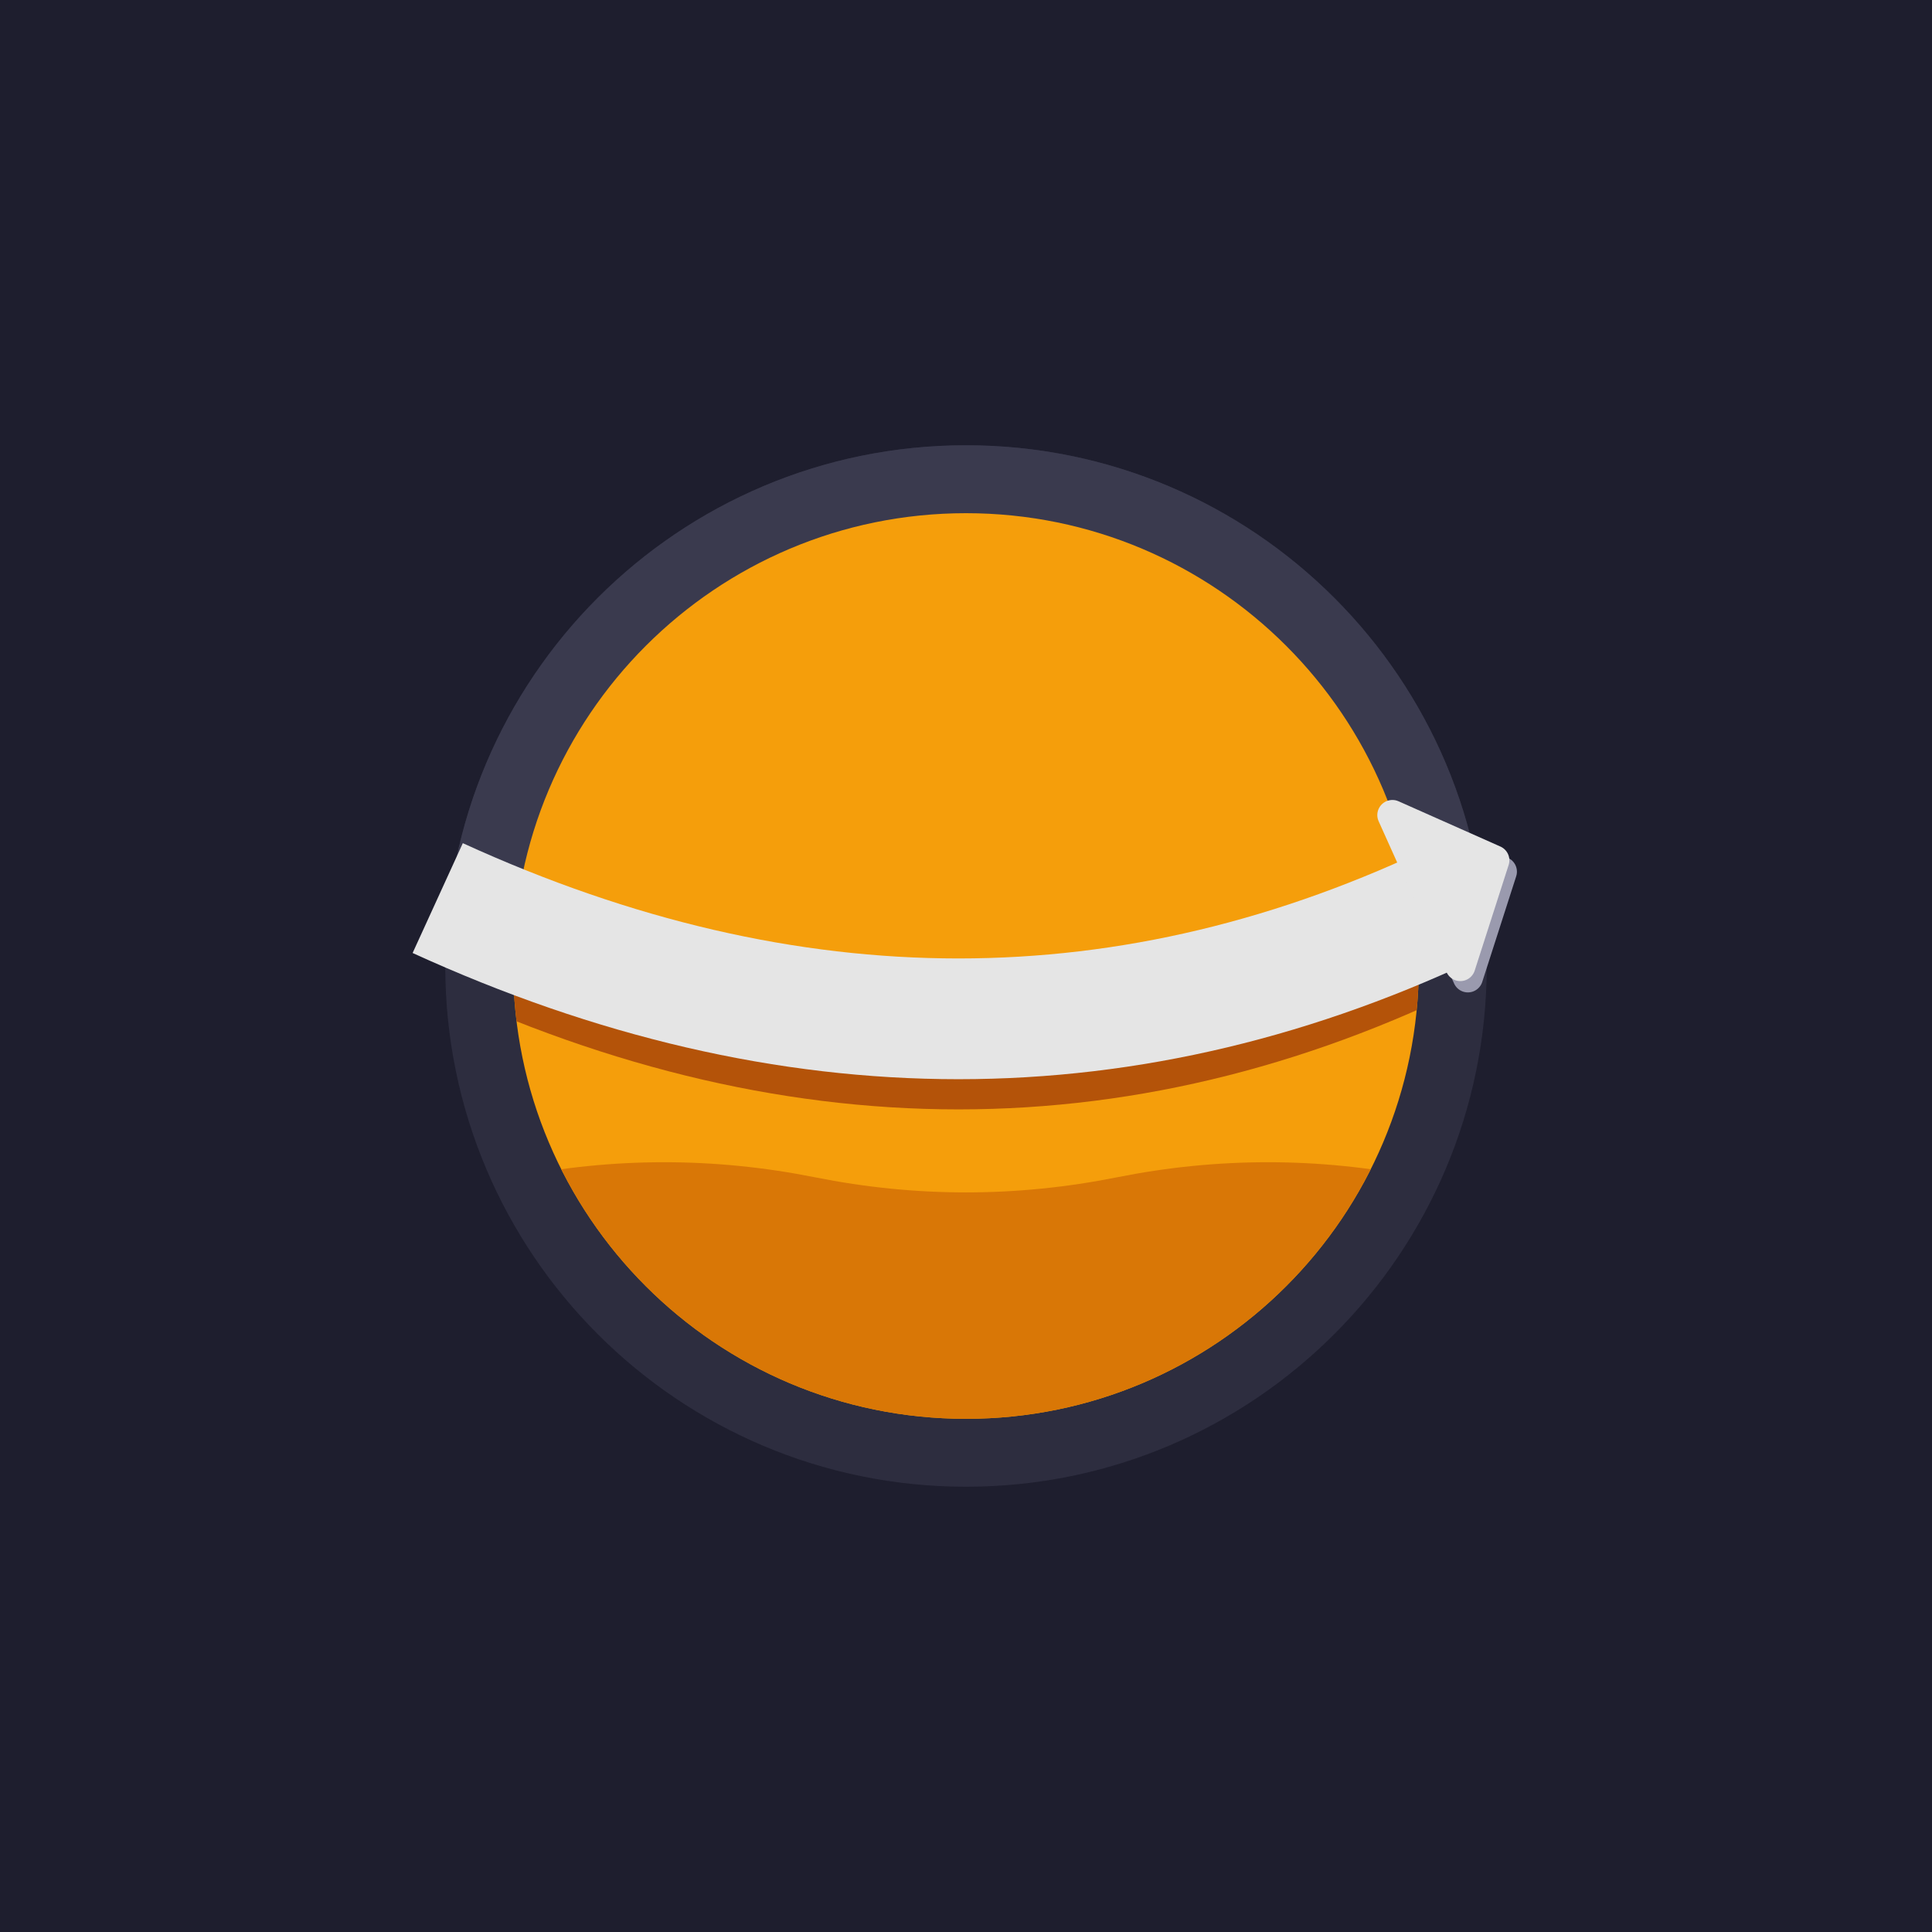
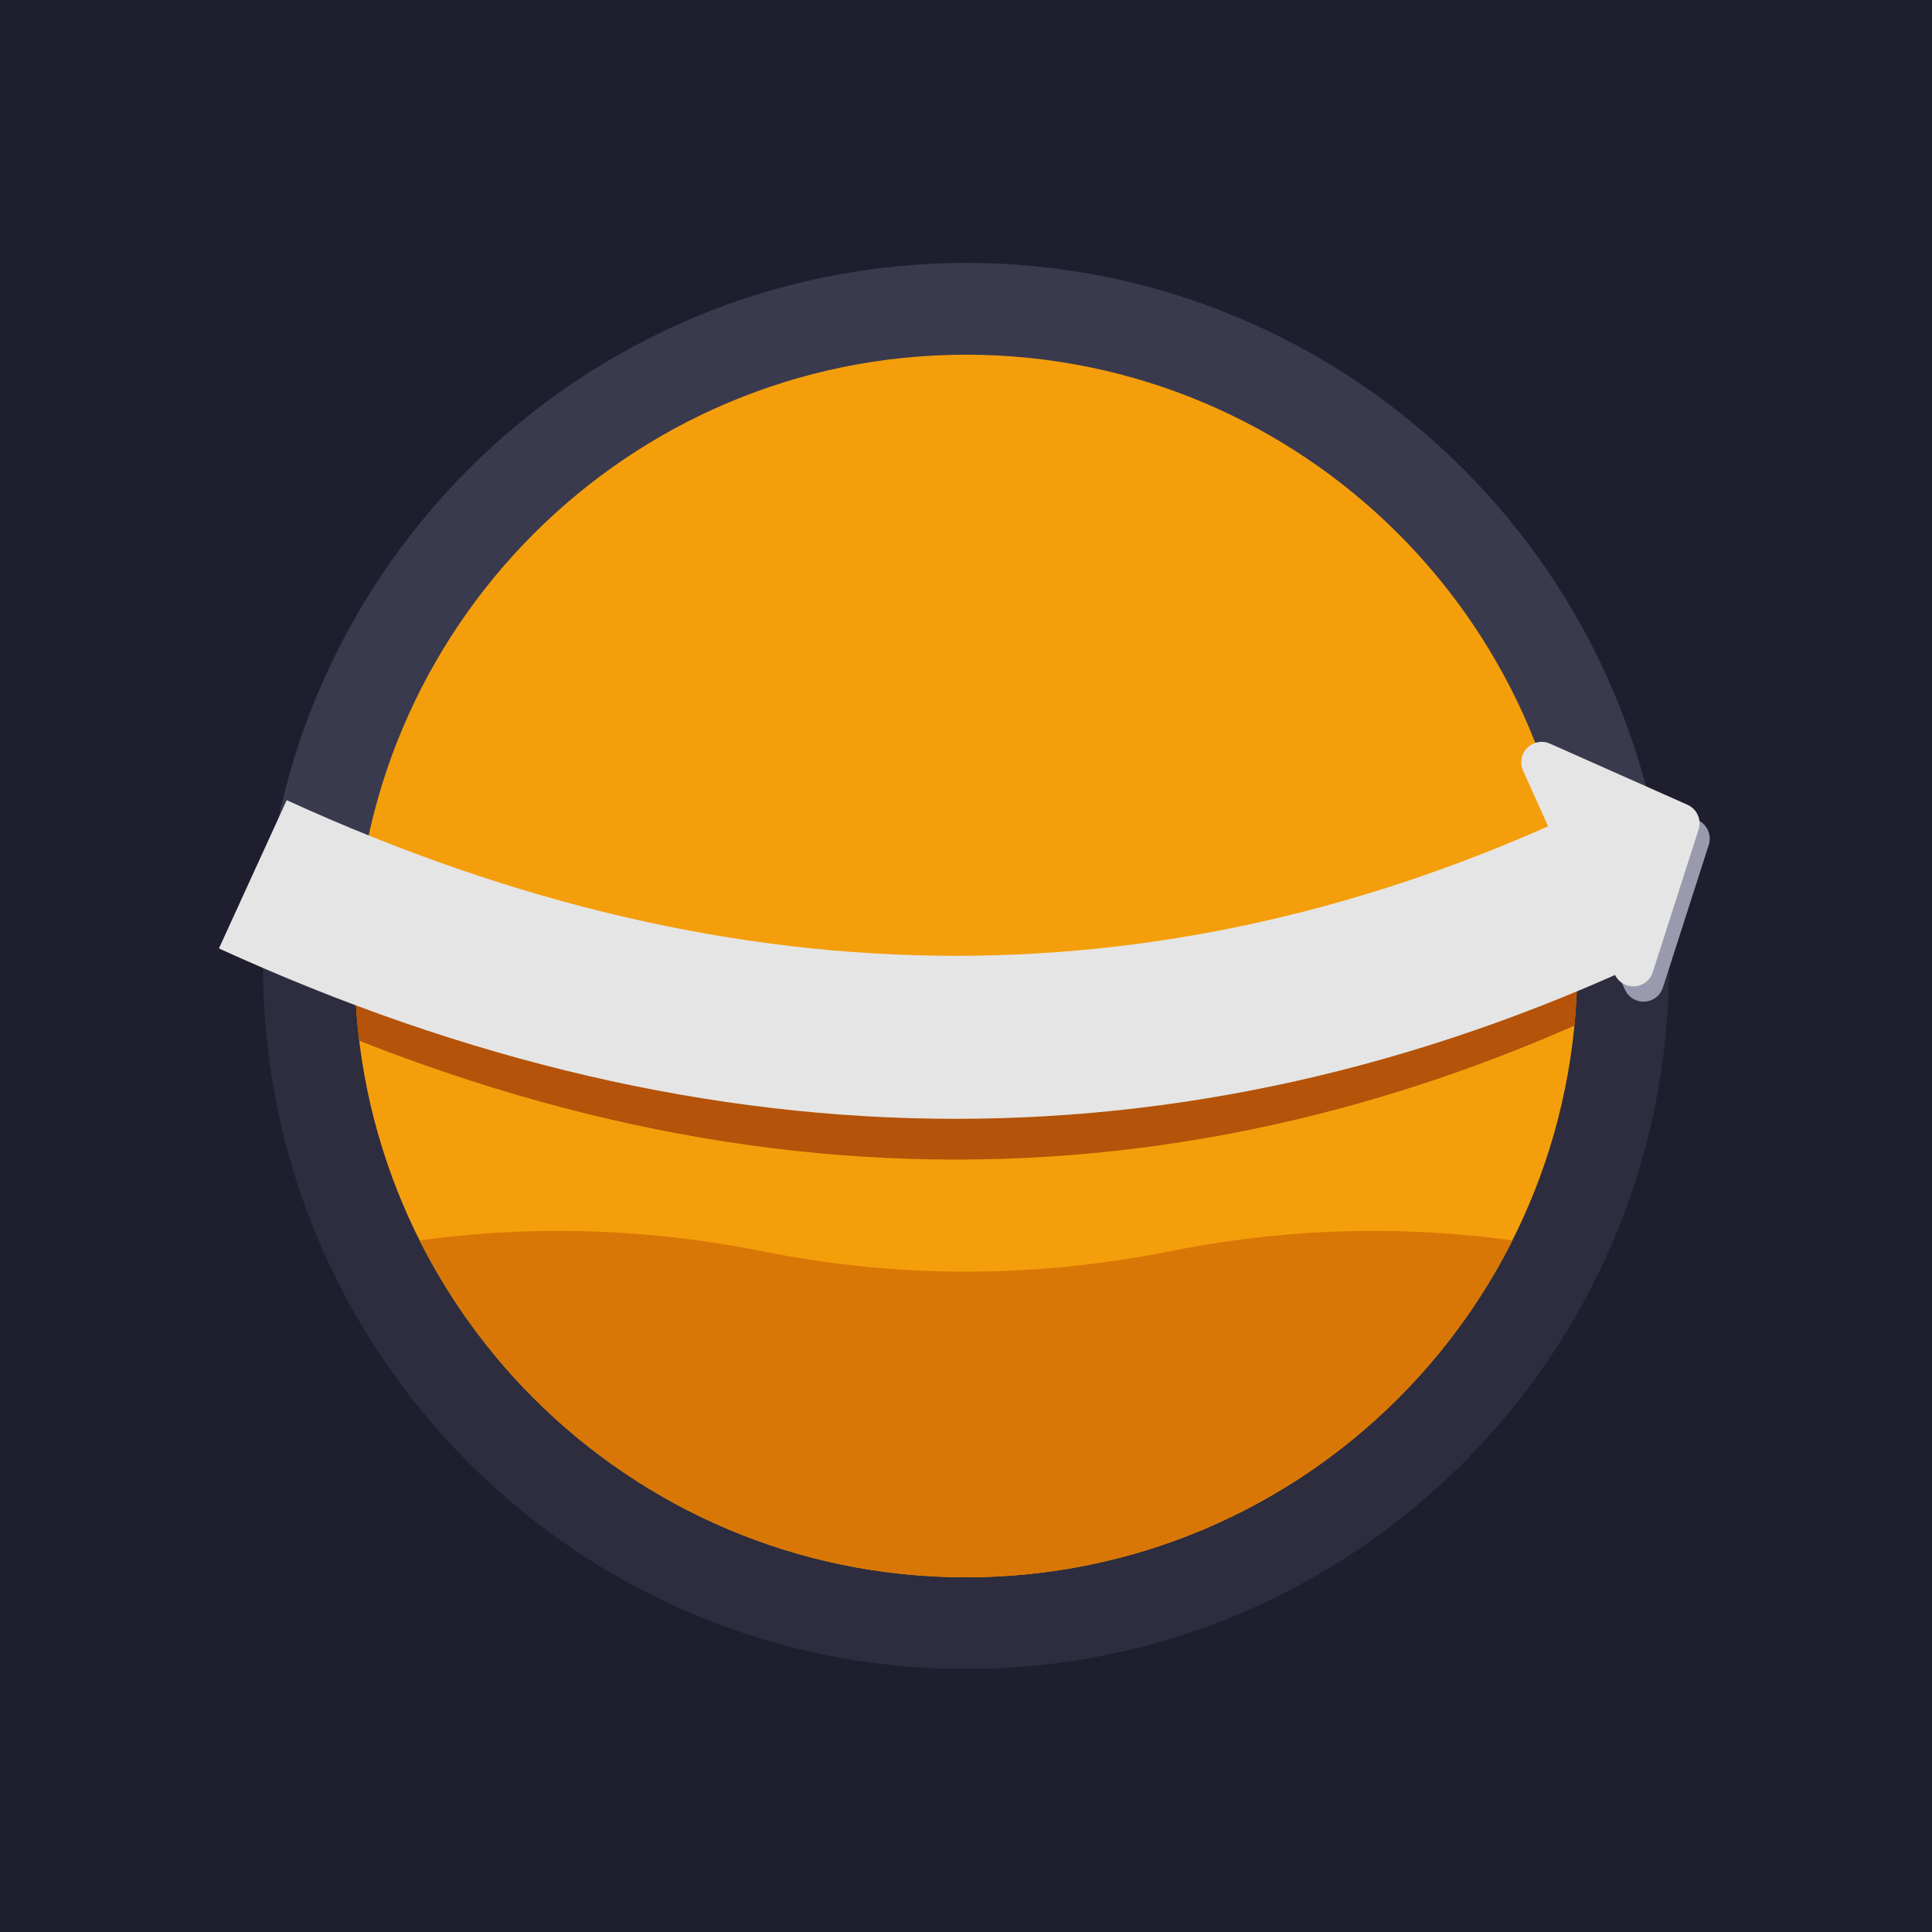
<svg xmlns="http://www.w3.org/2000/svg" viewBox="0 0 512 512">
  <defs>
    <clipPath id="sun-clip">
      <circle cx="256" cy="256" r="120" />
    </clipPath>
    <clipPath id="halo-clip">
      <circle cx="256" cy="256" r="138" />
    </clipPath>
  </defs>
-   <rect width="512" height="512" fill="#1e1e2e" />
-   <circle cx="256" cy="256" r="138" fill="#2d2d3f" />
-   <g clip-path="url(#halo-clip)">
-     <rect x="0" y="118" width="512" height="138" fill="#3a3a4e" />
+   <g transform="translate(256,256) scale(1.35) translate(-256,-256)">
+     <rect width="512" height="512" fill="#1e1e2e" />
+     <circle cx="256" cy="256" r="138" fill="#2d2d3f" />
+     <g clip-path="url(#halo-clip)">
+       <rect x="0" y="118" width="512" height="138" fill="#3a3a4e" />
+     </g>
+     <g clip-path="url(#sun-clip)">
+       <circle cx="256" cy="256" r="120" fill="#f59e0b" />
+       <path d="M136 312 Q 176 304 216 312 T 296 312 T 376 312 L 376 376 L 136 376 Z" fill="#d97706" />
+       <path d="M116 244 Q256 312 388 244" fill="none" stroke="#b45309" stroke-width="32" />
+     </g>
+     <path d="M116 238 Q256 302 388 238" fill="none" stroke="#e5e5e5" stroke-width="32" />
+     <path d="M369 216 L396 228 L387 256 Z" fill="#9a9aae" stroke="#9a9aae" stroke-width="8" stroke-linejoin="round" transform="translate(2,3)" />
+     <path d="M369 216 L396 228 L387 256 Z" fill="#e5e5e5" stroke="#e5e5e5" stroke-width="8" stroke-linejoin="round" />
  </g>
-   <g clip-path="url(#sun-clip)">
-     <circle cx="256" cy="256" r="120" fill="#f59e0b" />
-     <path d="M136 312 Q 176 304 216 312 T 296 312 T 376 312 L 376 376 L 136 376 Z" fill="#d97706" />
-     <path d="M116 244 Q256 312 388 244" fill="none" stroke="#b45309" stroke-width="32" />
-   </g>
-   <path d="M116 238 Q256 302 388 238" fill="none" stroke="#e5e5e5" stroke-width="32" />
-   <path d="M369 216 L396 228 L387 256 Z" fill="#9a9aae" stroke="#9a9aae" stroke-width="8" stroke-linejoin="round" transform="translate(2,3)" />
-   <path d="M369 216 L396 228 L387 256 Z" fill="#e5e5e5" stroke="#e5e5e5" stroke-width="8" stroke-linejoin="round" />
</svg>
